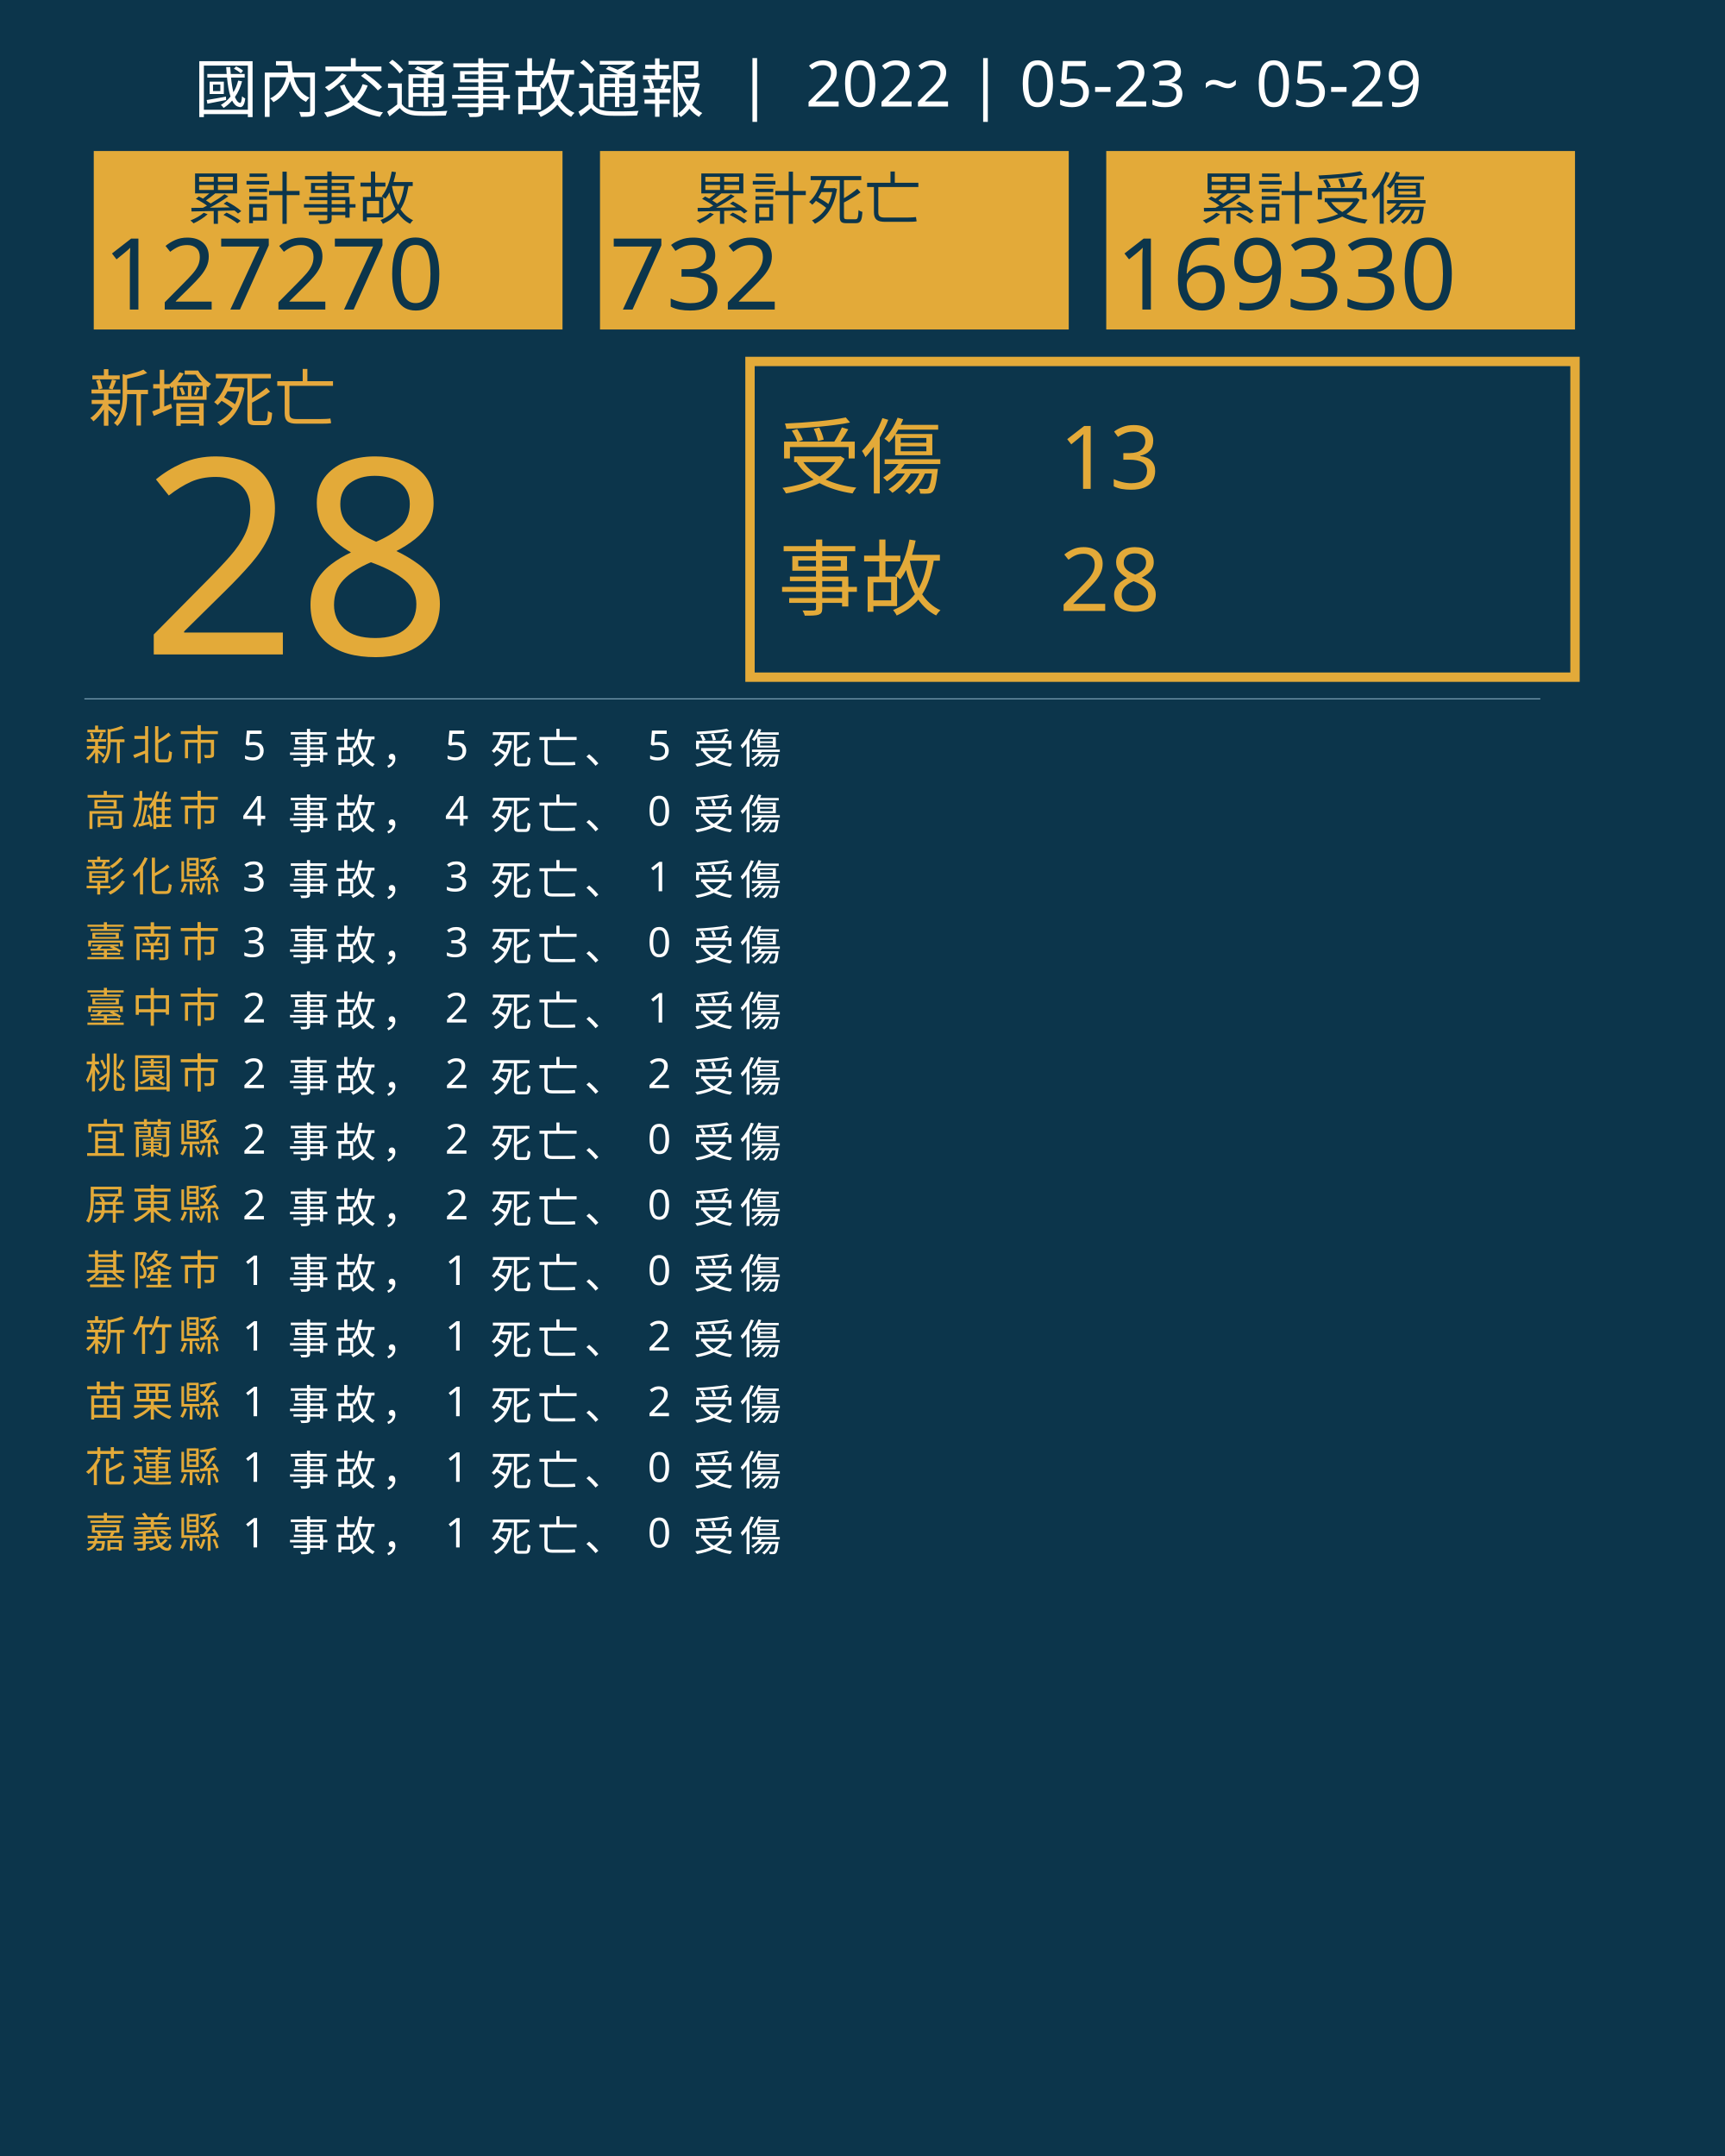
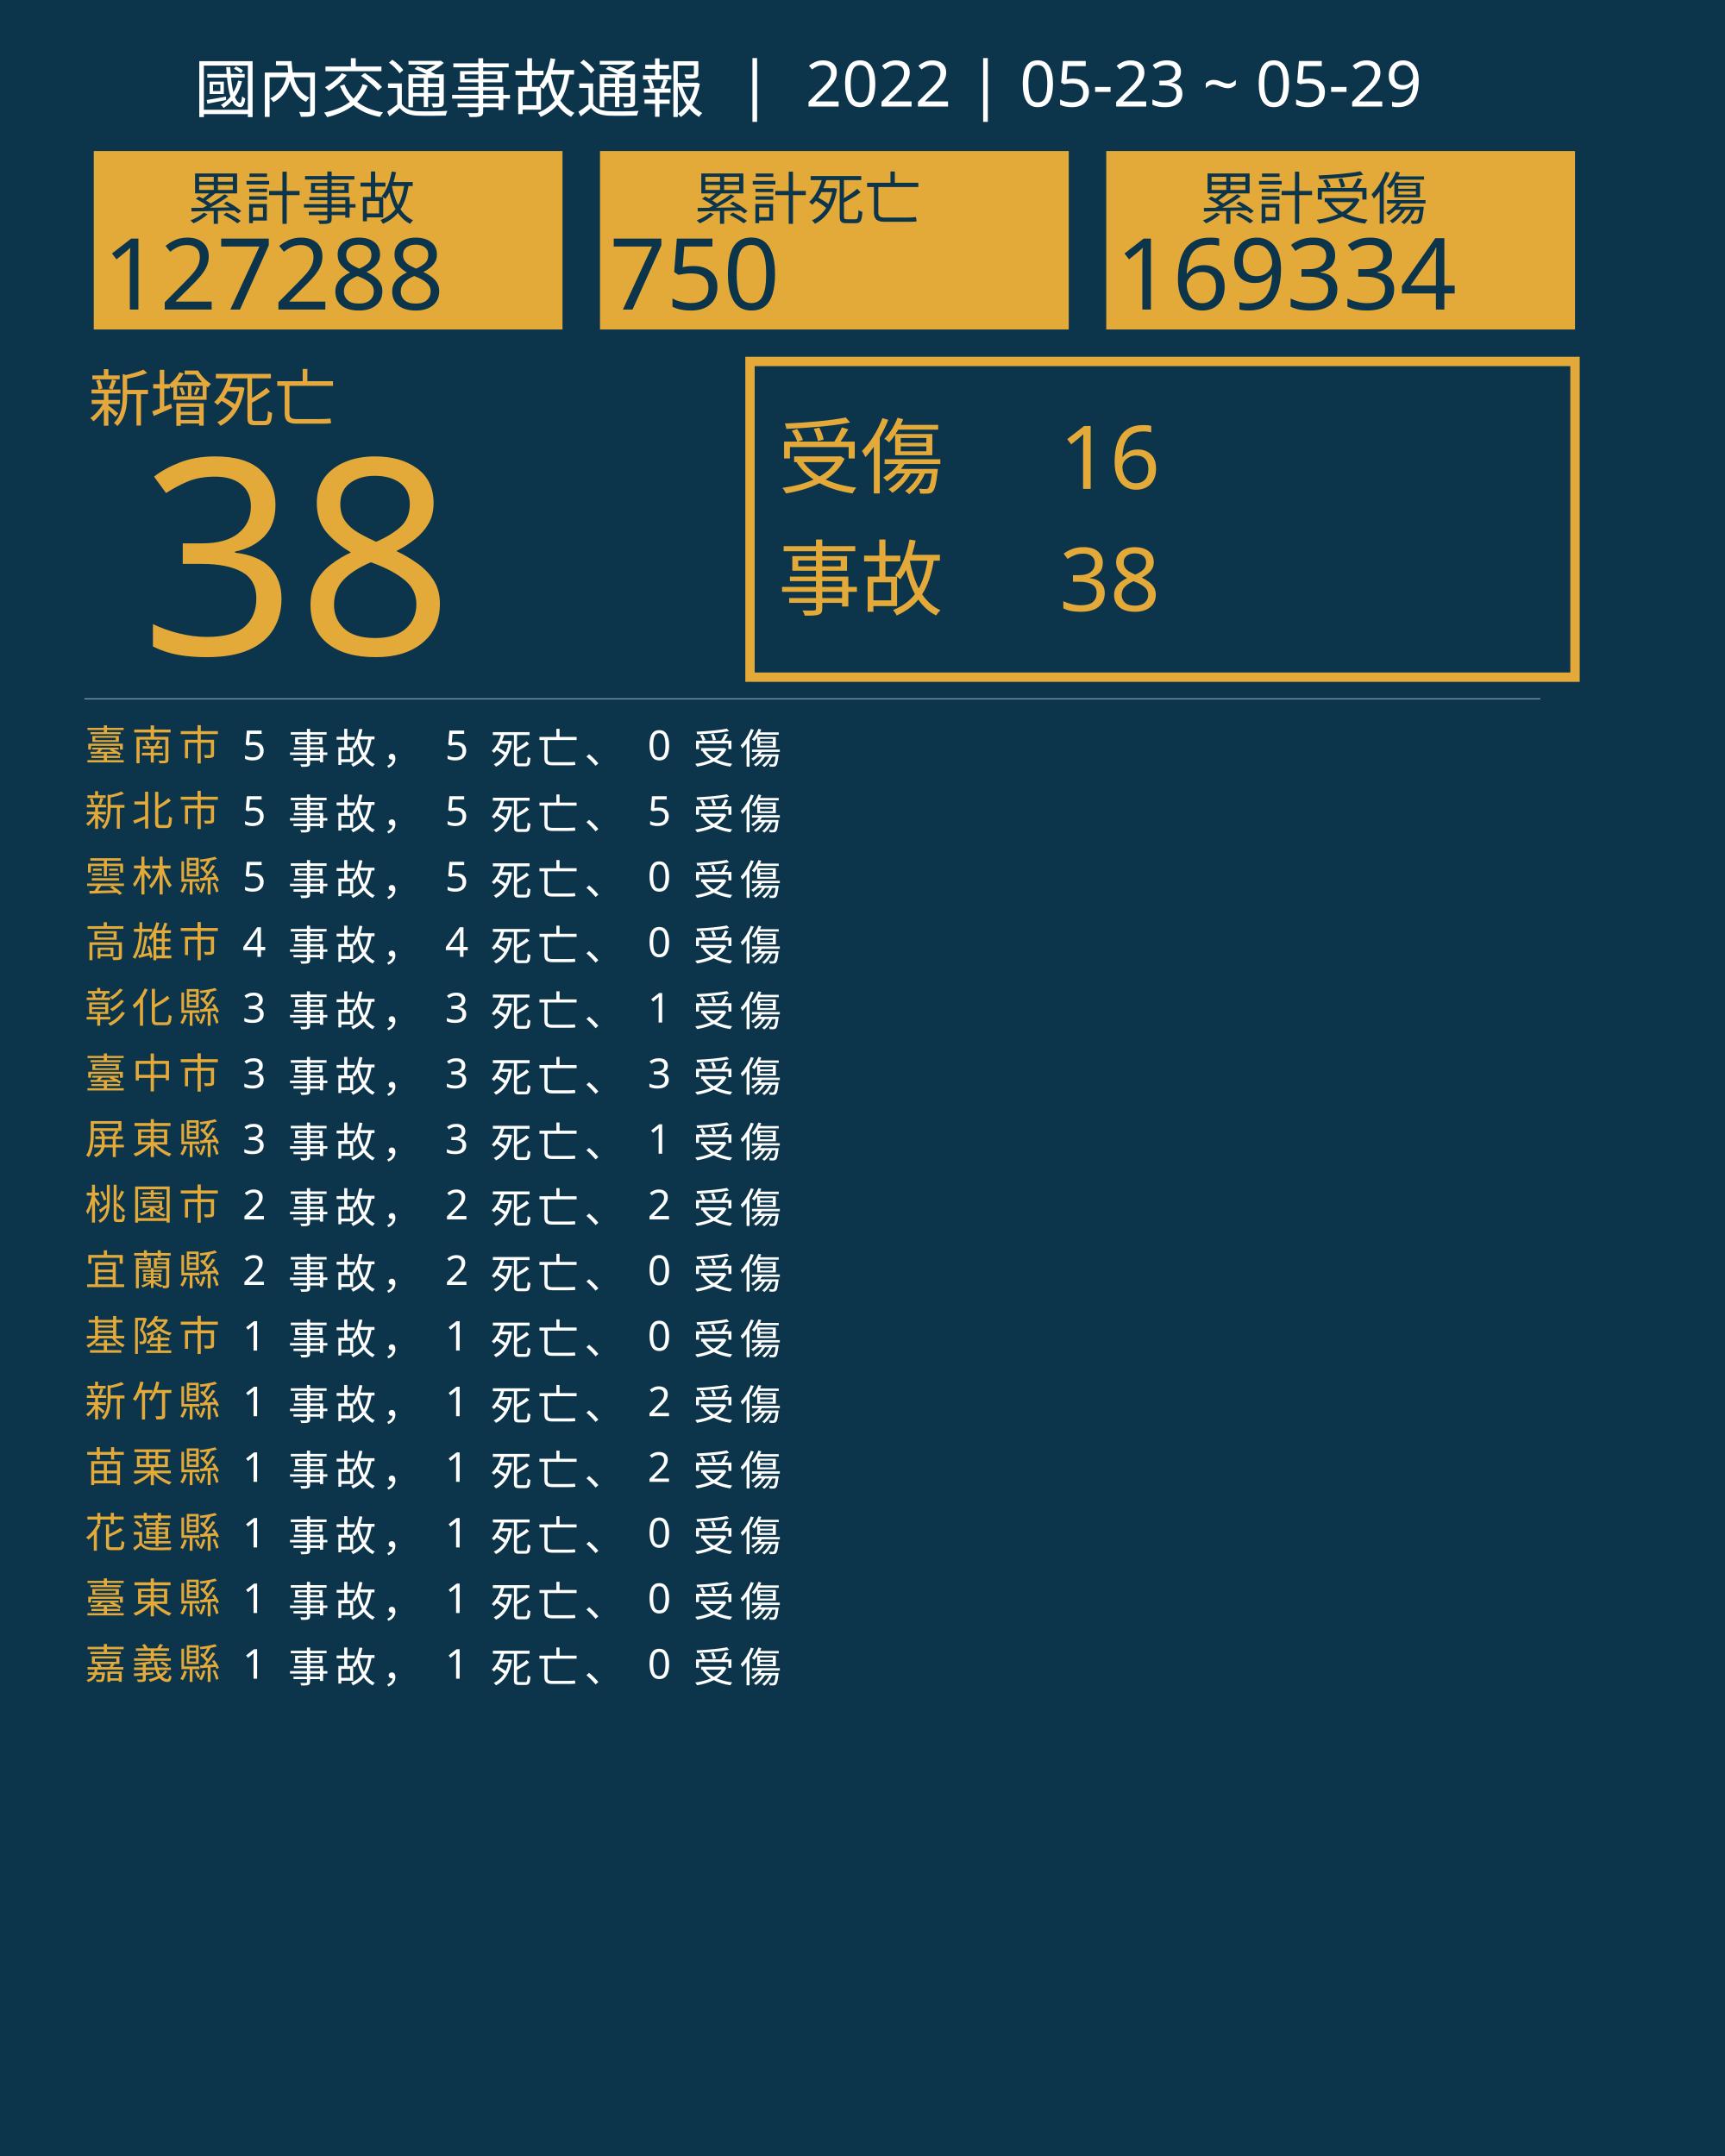
<svg xmlns="http://www.w3.org/2000/svg" version="1.1" id="圖層_1" x="0px" y="0px" viewBox="0 0 1840 2300" style="enable-background:new 0 0 1840 2300;" xml:space="preserve">
  <style type="text/css">
	.st0{fill:#0C354B;}
	.st1{fill:#E5A83D;}
	.st2{font-family:'NotoSansCJKtc-Bold-B5pc-H';}
	.st3{font-size:66px;}
	.st4{fill:#E3AA39;}
	.st5{font-family:'Arial-BoldMT';}
	.st6{font-size:291.776px;}
	.st7{fill:none;stroke:#E3AA39;stroke-miterlimit:10;stroke-width:10;}
	.st8{font-family:'NotoSansCJKtc-Light-B5pc-H';}
	.st9{font-size:88px;}
	.st10{font-family:'NotoSansCJKtc-Medium-B5pc-H';}
	.st11{font-size:94px;}
	.st12{fill:none;stroke:#8AAFC1;stroke-miterlimit:10;}
	.st13{font-size:60.649px;}
	.st14{font-size:106px;}
	.st15{fill:none;}
	.st16{font-size:44px;}
	.st17{letter-spacing:6;}
	.st18{fill:#FFFFFF;}
	.st19{letter-spacing:1;}
	.st20{font-size:68px;}
</style>
  <rect class="st0" width="1840" height="2300" />
  <text transform="matrix(1 0 0 1 94.5001 449.017)" class="st1 st2 st3">新增死亡</text>
  <g>
-     <text transform="matrix(1 0 0 1 150 698.1412)" class="st4 st5 st6">28</text>
+     <text transform="matrix(1 0 0 1 150 698.1412)" class="st4 st5 st6">38</text>
  </g>
  <g>
    <rect x="800" y="385.6" class="st7" width="880" height="336.8" />
    <g>
      <text transform="matrix(1 0 0 1 830 519.593)" class="st4 st8 st9">受傷</text>
-       <text transform="matrix(1 0 0 1 1130 521.5084)" class="st4 st10 st11">13</text>
-       <text transform="matrix(1 0 0 1 1130 651.7274)" class="st4 st10 st11">28</text>
+       <text transform="matrix(1 0 0 1 1130 521.5084)" class="st4 st10 st11">16</text>
+       <text transform="matrix(1 0 0 1 1130 651.7274)" class="st4 st10 st11">38</text>
      <text transform="matrix(1 0 0 1 830 649.4965)" class="st4 st8 st9">事故</text>
    </g>
  </g>
  <line class="st12" x1="90" y1="745.5" x2="1643" y2="745.5" />
  <g>
    <g>
      <rect x="100" y="161.1" class="st4" width="500" height="190.4" />
      <g>
        <text transform="matrix(1 0 0 1 200 233.9079)" class="st0 st10 st13">累計事故</text>
        <g>
-           <text transform="matrix(1 0 0 1 110 330.2121)" class="st0 st5 st14">127270</text>
+           <text transform="matrix(1 0 0 1 110 330.2121)" class="st0 st5 st14">127288</text>
        </g>
      </g>
    </g>
    <g>
      <rect x="640" y="161.1" class="st4" width="500" height="190.4" />
      <g>
        <text transform="matrix(1 0 0 1 740 233.908)" class="st0 st10 st13">累計死亡</text>
        <g>
-           <text transform="matrix(1 0 0 1 650 330.2122)" class="st0 st5 st14">732</text>
+           <text transform="matrix(1 0 0 1 650 330.2122)" class="st0 st5 st14">750</text>
        </g>
      </g>
    </g>
    <g>
      <rect x="1180" y="161.1" class="st4" width="500" height="190.4" />
      <g>
        <text transform="matrix(1 0 0 1 1280 233.908)" class="st0 st10 st13">累計受傷</text>
        <g>
-           <text transform="matrix(1 0 0 1 1190 330.2122)" class="st0 st5 st14">169330</text>
+           <text transform="matrix(1 0 0 1 1190 330.2122)" class="st0 st5 st14">169334</text>
        </g>
      </g>
    </g>
  </g>
  <rect x="90.6" y="772.1" class="st15" width="1141.8" height="314.8" />
  <text transform="matrix(1 0 0 1 90.5591 810.7965)">
-     <tspan x="0" y="0" class="st4 st10 st16 st17">新北市</tspan>
-     <tspan x="150.6" y="0" class="st18 st10 st16 st17"> 5 事故， 5 死亡、 5 受傷</tspan>
-     <tspan x="0" y="70" class="st4 st10 st16 st17">高雄市</tspan>
-     <tspan x="150.6" y="70" class="st18 st10 st16 st17"> 4 事故， 4 死亡、 0 受傷</tspan>
-     <tspan x="0" y="140" class="st4 st10 st16 st17">彰化縣</tspan>
-     <tspan x="150.6" y="140" class="st18 st10 st16 st17"> 3 事故， 3 死亡、 1 受傷</tspan>
-     <tspan x="0" y="210" class="st4 st10 st16 st17">臺南市</tspan>
-     <tspan x="150.6" y="210" class="st18 st10 st16 st17"> 3 事故， 3 死亡、 0 受傷</tspan>
-     <tspan x="0" y="280" class="st4 st10 st16 st17">臺中市</tspan>
-     <tspan x="150.6" y="280" class="st18 st10 st16 st17"> 2 事故， 2 死亡、 1 受傷</tspan>
-     <tspan x="0" y="350" class="st4 st10 st16 st17">桃園市</tspan>
-     <tspan x="150.6" y="350" class="st18 st10 st16 st17"> 2 事故， 2 死亡、 2 受傷</tspan>
-     <tspan x="0" y="420" class="st4 st10 st16 st17">宜蘭縣</tspan>
-     <tspan x="150.6" y="420" class="st18 st10 st16 st17"> 2 事故， 2 死亡、 0 受傷</tspan>
-     <tspan x="0" y="490" class="st4 st10 st16 st17">屏東縣</tspan>
-     <tspan x="150.6" y="490" class="st18 st10 st16 st17"> 2 事故， 2 死亡、 0 受傷</tspan>
-     <tspan x="0" y="560" class="st4 st10 st16 st17">基隆市</tspan>
-     <tspan x="150.6" y="560" class="st18 st10 st16 st17"> 1 事故， 1 死亡、 0 受傷</tspan>
-     <tspan x="0" y="630" class="st4 st10 st16 st17">新竹縣</tspan>
-     <tspan x="150.6" y="630" class="st18 st10 st16 st17"> 1 事故， 1 死亡、 2 受傷</tspan>
-     <tspan x="0" y="700" class="st4 st10 st16 st17">苗栗縣</tspan>
+     <tspan x="0" y="0" class="st4 st10 st16 st17">臺南市</tspan>
+     <tspan x="150.6" y="0" class="st18 st10 st16 st17"> 5 事故， 5 死亡、 0 受傷</tspan>
+     <tspan x="0" y="70" class="st4 st10 st16 st17">新北市</tspan>
+     <tspan x="150.6" y="70" class="st18 st10 st16 st17"> 5 事故， 5 死亡、 5 受傷</tspan>
+     <tspan x="0" y="140" class="st4 st10 st16 st17">雲林縣</tspan>
+     <tspan x="150.6" y="140" class="st18 st10 st16 st17"> 5 事故， 5 死亡、 0 受傷</tspan>
+     <tspan x="0" y="210" class="st4 st10 st16 st17">高雄市</tspan>
+     <tspan x="150.6" y="210" class="st18 st10 st16 st17"> 4 事故， 4 死亡、 0 受傷</tspan>
+     <tspan x="0" y="280" class="st4 st10 st16 st17">彰化縣</tspan>
+     <tspan x="150.6" y="280" class="st18 st10 st16 st17"> 3 事故， 3 死亡、 1 受傷</tspan>
+     <tspan x="0" y="350" class="st4 st10 st16 st17">臺中市</tspan>
+     <tspan x="150.6" y="350" class="st18 st10 st16 st17"> 3 事故， 3 死亡、 3 受傷</tspan>
+     <tspan x="0" y="420" class="st4 st10 st16 st17">屏東縣</tspan>
+     <tspan x="150.6" y="420" class="st18 st10 st16 st17"> 3 事故， 3 死亡、 1 受傷</tspan>
+     <tspan x="0" y="490" class="st4 st10 st16 st17">桃園市</tspan>
+     <tspan x="150.6" y="490" class="st18 st10 st16 st17"> 2 事故， 2 死亡、 2 受傷</tspan>
+     <tspan x="0" y="560" class="st4 st10 st16 st17">宜蘭縣</tspan>
+     <tspan x="150.6" y="560" class="st18 st10 st16 st17"> 2 事故， 2 死亡、 0 受傷</tspan>
+     <tspan x="0" y="630" class="st4 st10 st16 st17">基隆市</tspan>
+     <tspan x="150.6" y="630" class="st18 st10 st16 st17"> 1 事故， 1 死亡、 0 受傷</tspan>
+     <tspan x="0" y="700" class="st4 st10 st16 st17">新竹縣</tspan>
    <tspan x="150.6" y="700" class="st18 st10 st16 st17"> 1 事故， 1 死亡、 2 受傷</tspan>
-     <tspan x="0" y="770" class="st4 st10 st16 st17">花蓮縣</tspan>
-     <tspan x="150.6" y="770" class="st18 st10 st16 st17"> 1 事故， 1 死亡、 0 受傷</tspan>
-     <tspan x="0" y="840" class="st4 st10 st16 st17">嘉義縣</tspan>
+     <tspan x="0" y="770" class="st4 st10 st16 st17">苗栗縣</tspan>
+     <tspan x="150.6" y="770" class="st18 st10 st16 st17"> 1 事故， 1 死亡、 2 受傷</tspan>
+     <tspan x="0" y="840" class="st4 st10 st16 st17">花蓮縣</tspan>
    <tspan x="150.6" y="840" class="st18 st10 st16 st17"> 1 事故， 1 死亡、 0 受傷</tspan>
+     <tspan x="0" y="910" class="st4 st10 st16 st17">臺東縣</tspan>
+     <tspan x="150.6" y="910" class="st18 st10 st16 st17"> 1 事故， 1 死亡、 0 受傷</tspan>
+     <tspan x="0" y="980" class="st4 st10 st16 st17">嘉義縣</tspan>
+     <tspan x="150.6" y="980" class="st18 st10 st16 st17"> 1 事故， 1 死亡、 0 受傷</tspan>
  </text>
  <text transform="matrix(1 0 0 1 207 119.2712)" class="st18 st8 st20">國內交通事故通報  |  2022 | 05-23 ~ 05-29</text>
</svg>
